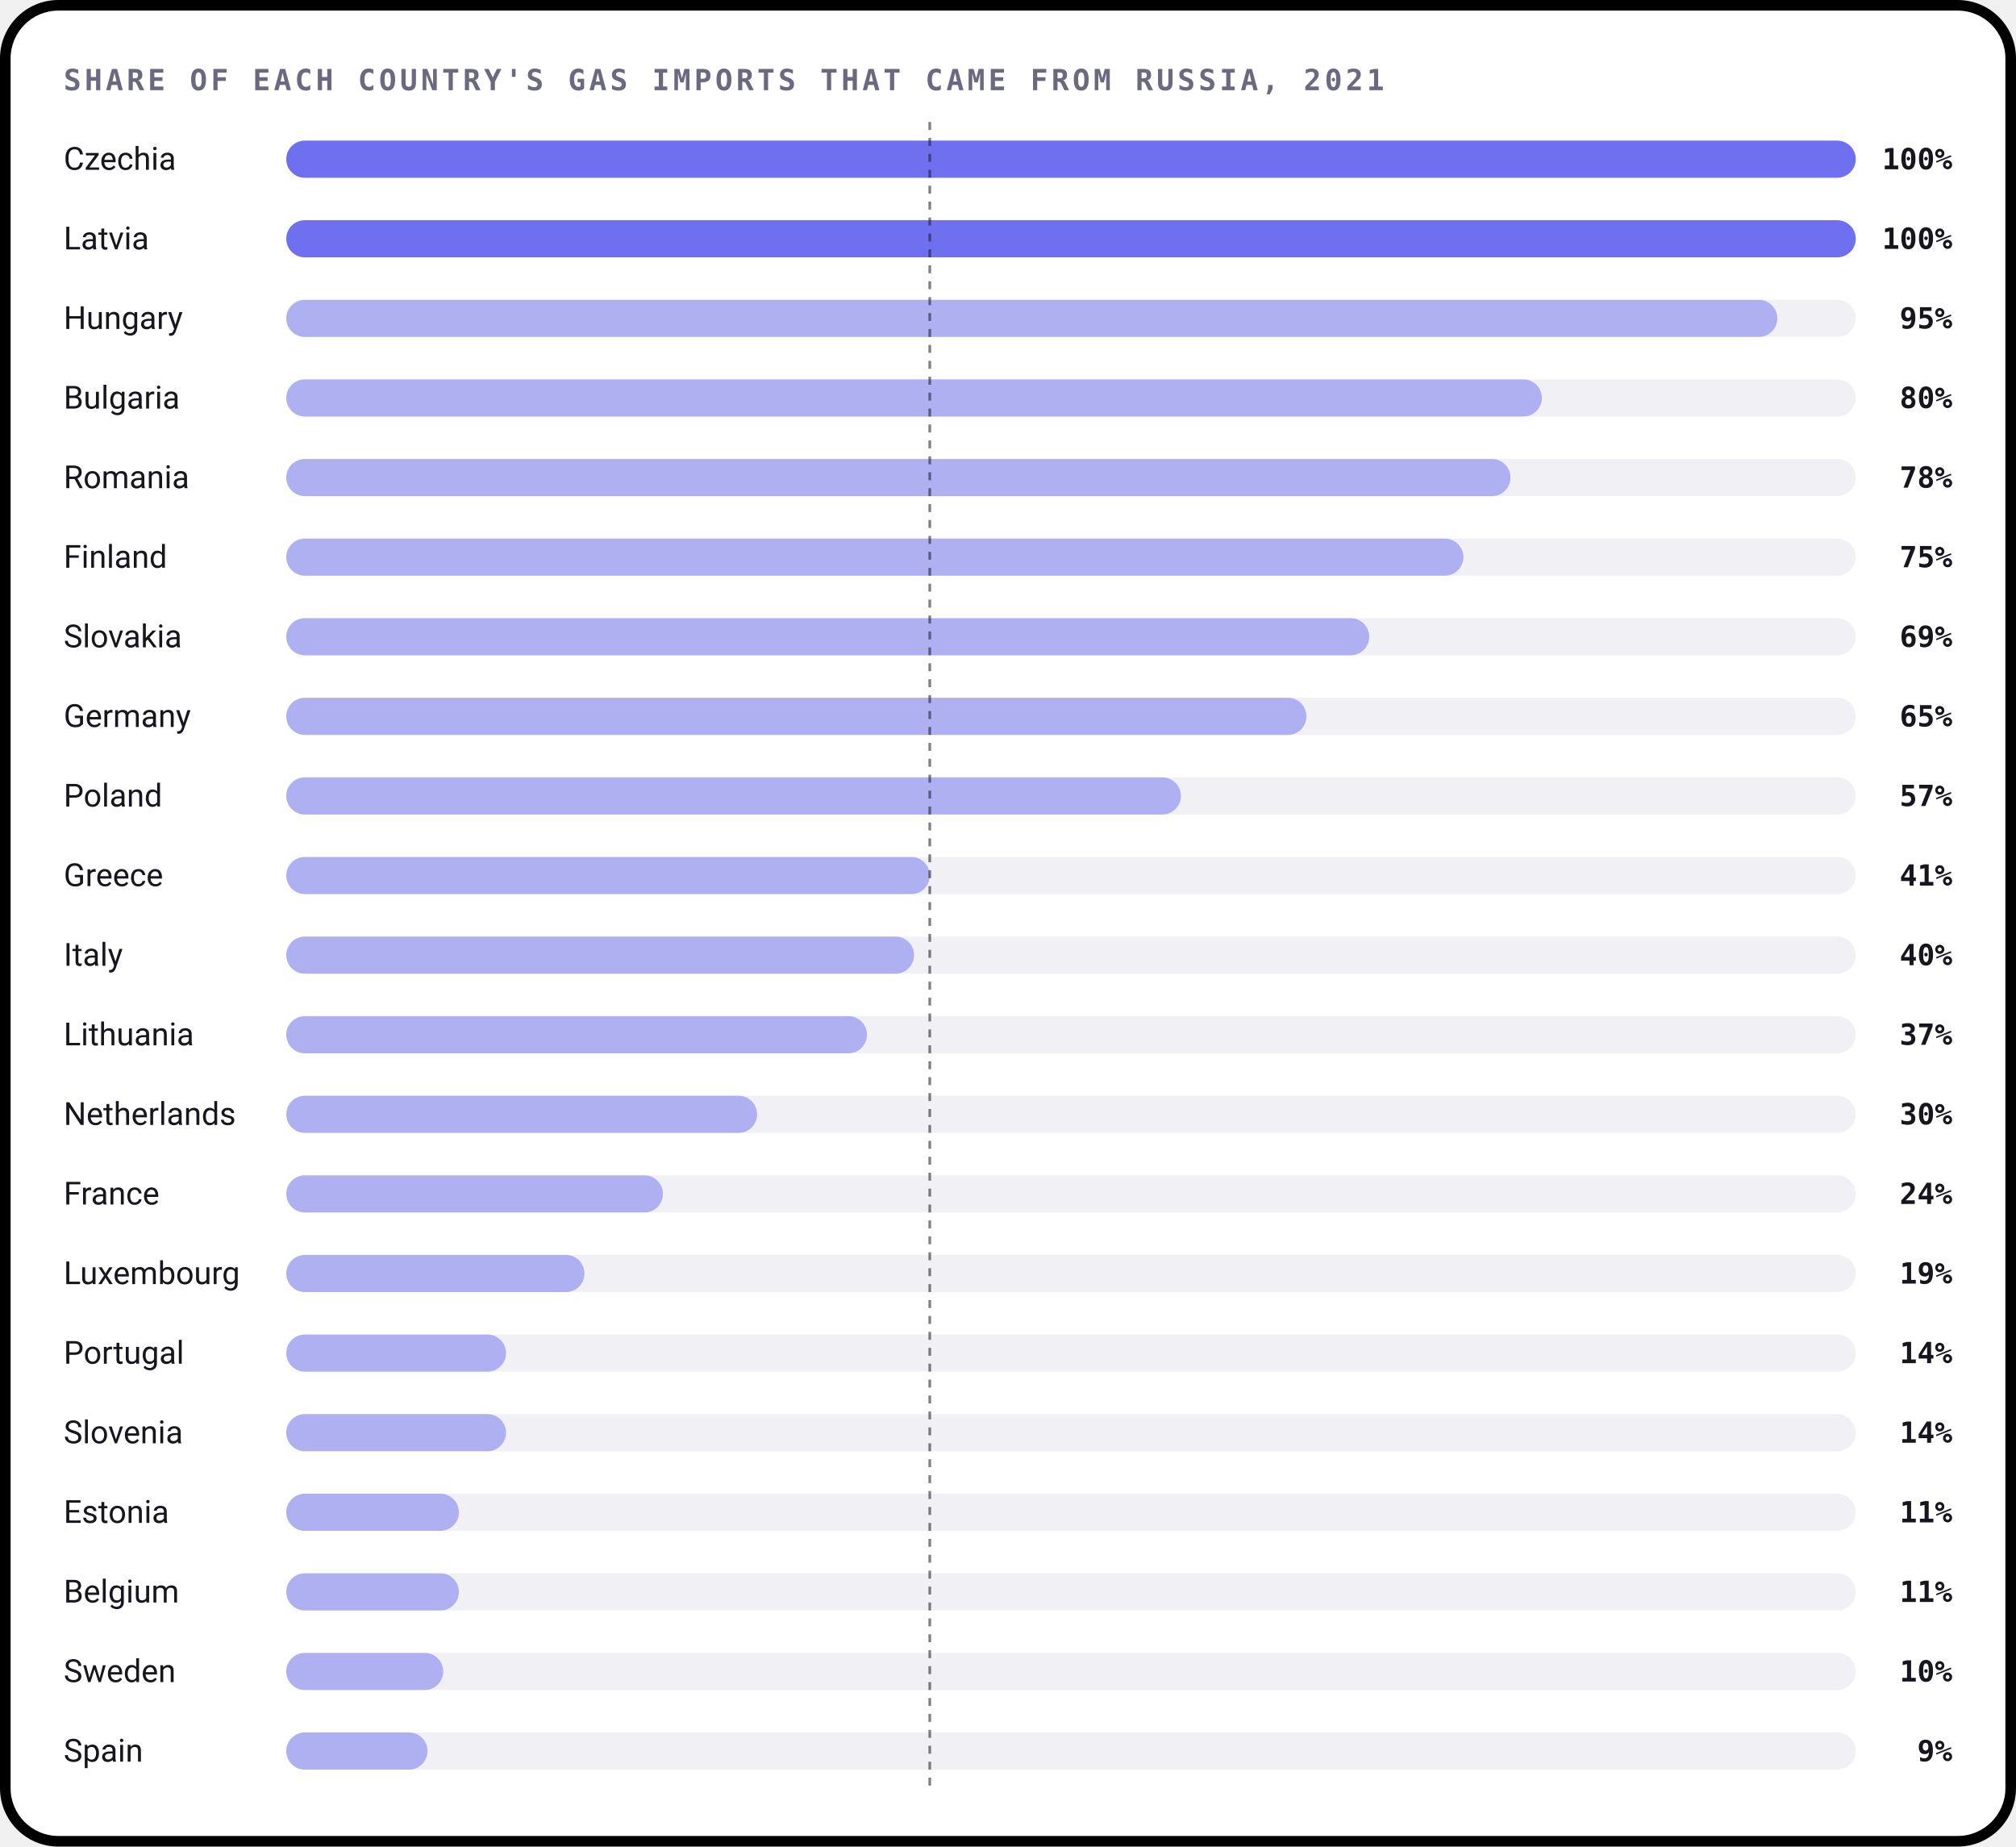
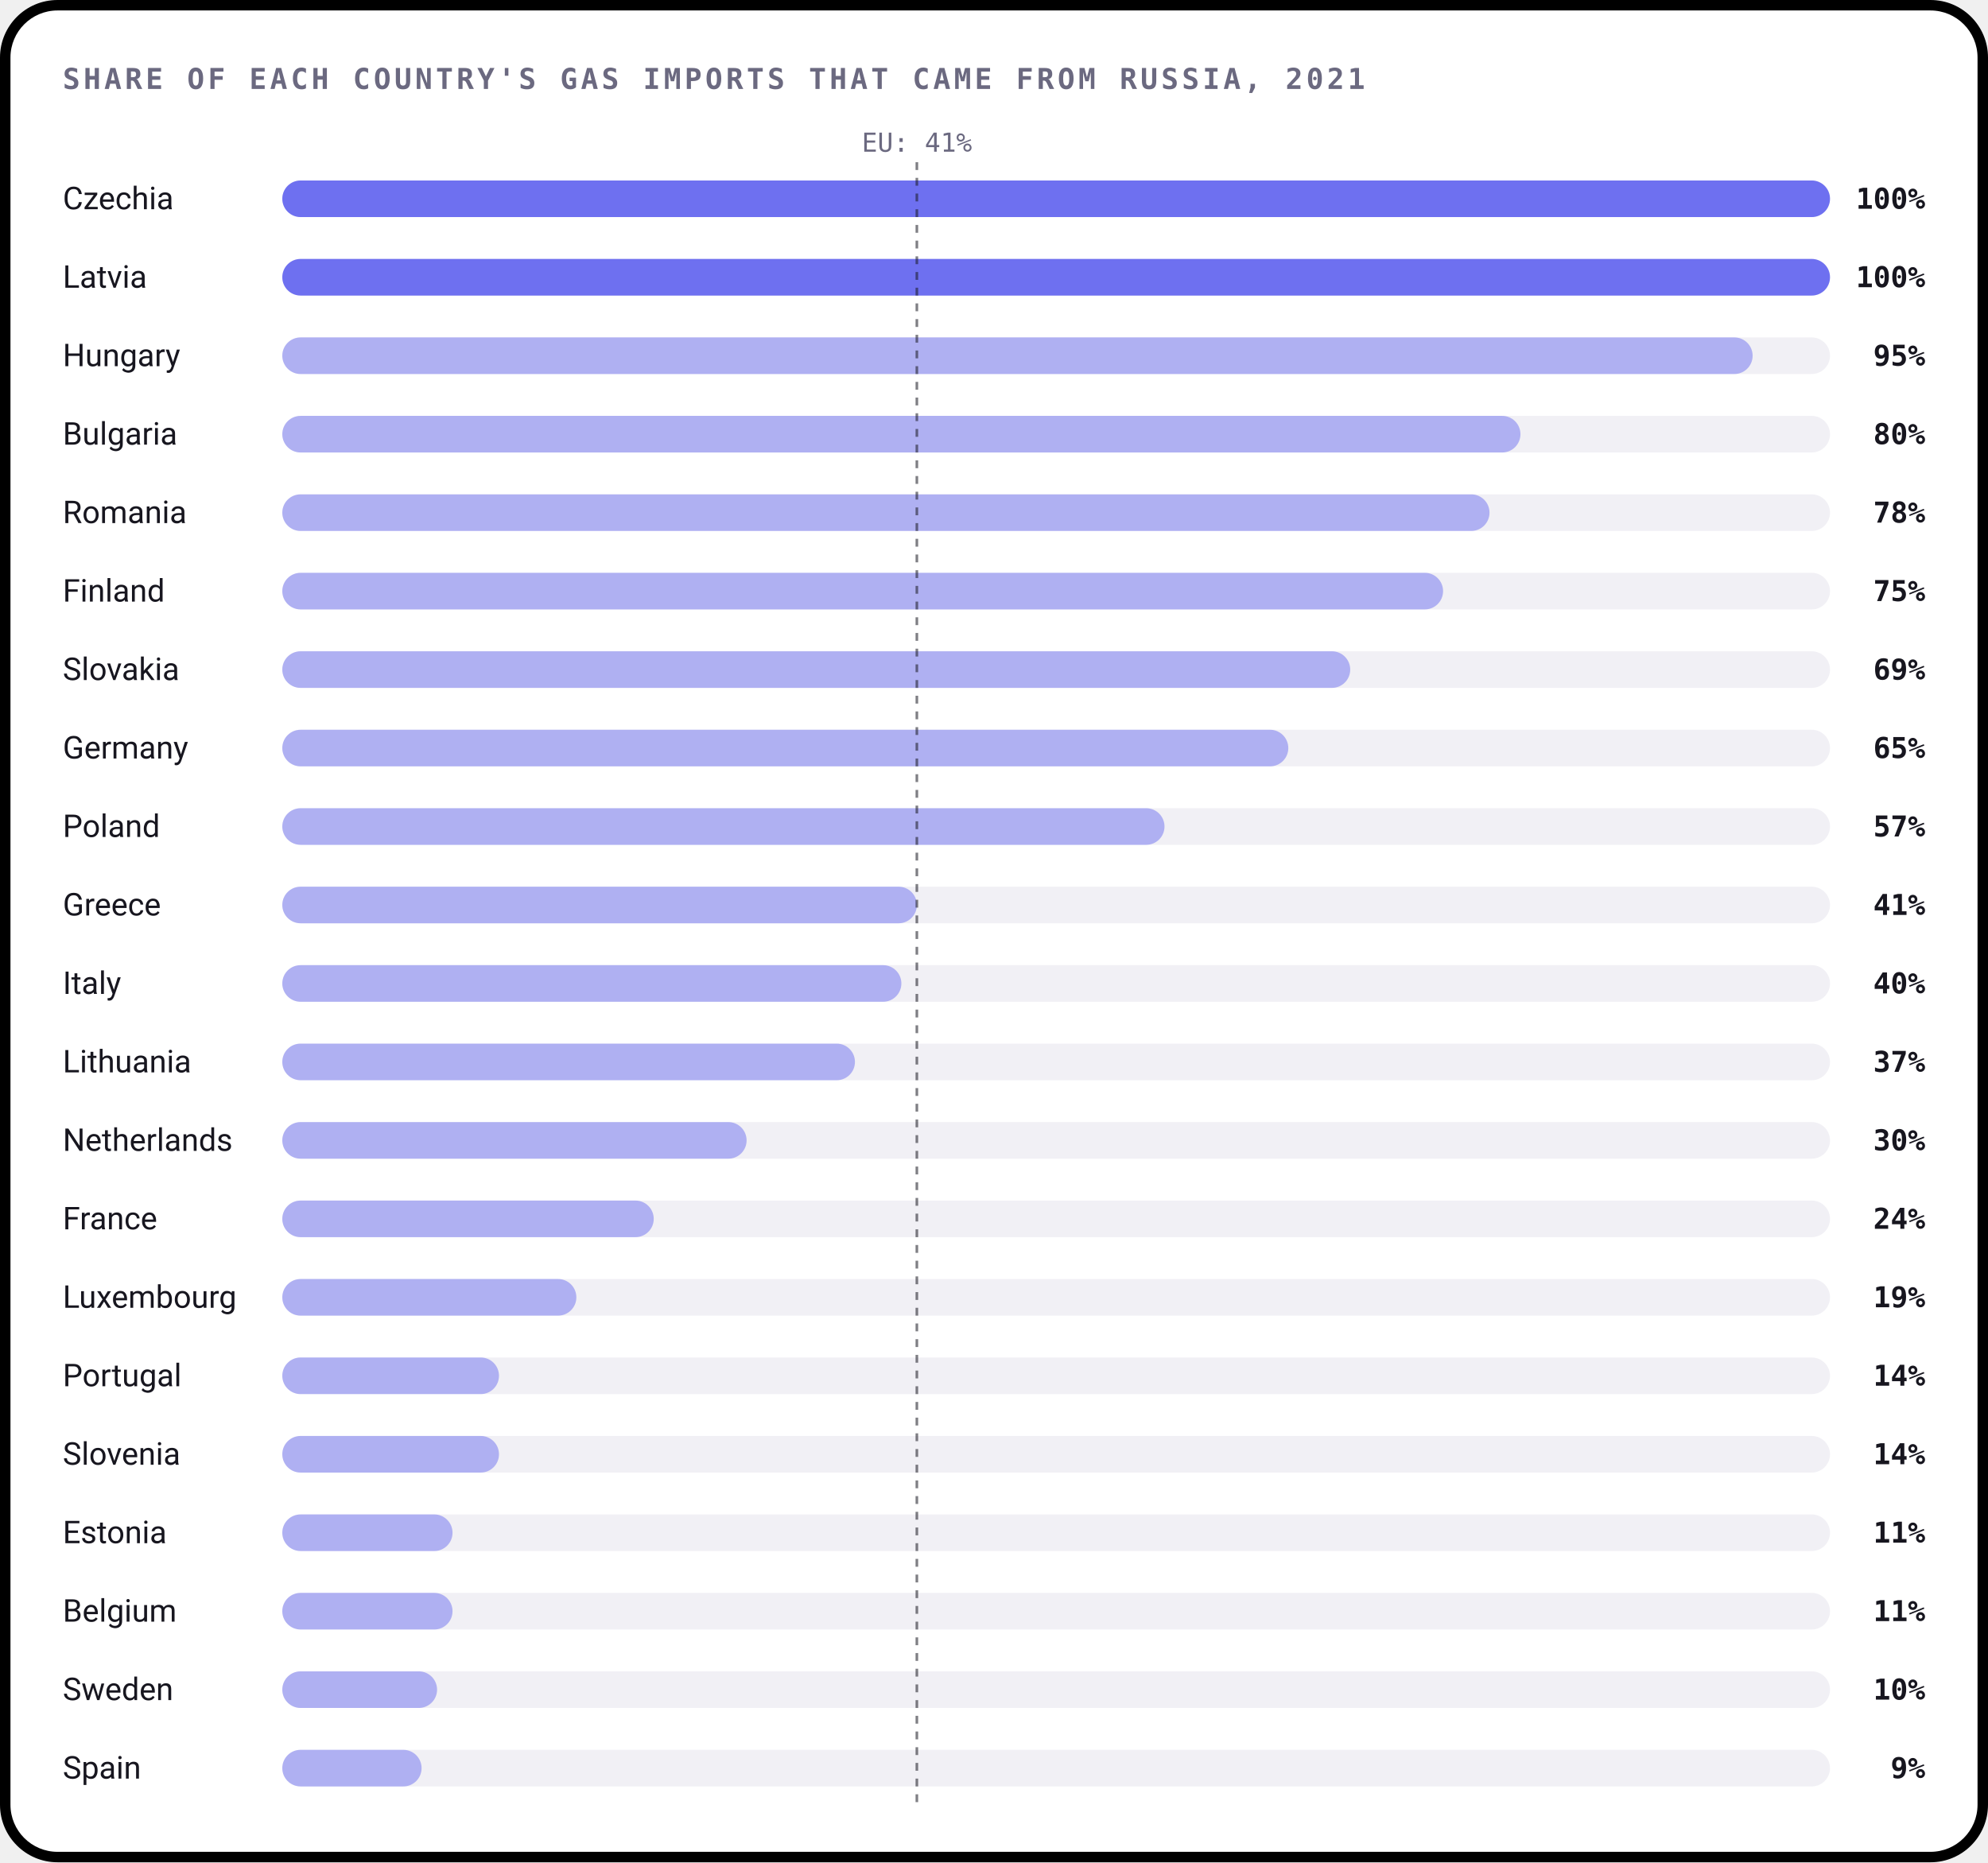
- <svg xmlns="http://www.w3.org/2000/svg" viewBox="0 0 760 696" width="760" height="696" role="img" aria-label="Share of each country's gas imports that came from Russia, 2021: highest Czechia 100%">
-   <rect width="760" height="696" rx="22" fill="#000000" />
-   <rect x="4" y="4" width="752" height="688" rx="18" fill="#ffffff" />
+ <svg xmlns="http://www.w3.org/2000/svg" viewBox="0 0 760 712" width="760" height="712" role="img" aria-label="Share of each country's gas imports that came from Russia, 2021: highest Czechia 100%">
+   <rect width="760" height="712" rx="22" fill="#000000" />
+   <rect x="4" y="4" width="752" height="704" rx="18" fill="#ffffff" />
  <text x="24" y="34" fill="#6b6980" font-family="ui-monospace,SFMono-Regular,Menlo,Consolas,monospace" font-size="11" font-weight="600" letter-spacing="1.3">SHARE OF EACH COUNTRY'S GAS IMPORTS THAT CAME FROM RUSSIA, 2021</text>
-   <text x="24" y="64" fill="#17161f" font-family="ui-sans-serif,system-ui,-apple-system,'Segoe UI',Roboto,Helvetica,Arial,sans-serif" font-size="12">Czechia</text>
-   <rect x="107.92" y="53" width="591.68" height="14" rx="7" fill="#e8e6ef" fill-opacity=".6" />
-   <rect x="107.92" y="53" width="591.68" height="14" rx="7" fill="#6E70F0" fill-opacity="1" />
-   <text x="736" y="63.8" text-anchor="end" fill="#17161f" font-family="ui-monospace,SFMono-Regular,Menlo,Consolas,monospace" font-size="11" font-weight="600">100%</text>
-   <text x="24" y="94" fill="#17161f" font-family="ui-sans-serif,system-ui,-apple-system,'Segoe UI',Roboto,Helvetica,Arial,sans-serif" font-size="12">Latvia</text>
-   <rect x="107.92" y="83" width="591.68" height="14" rx="7" fill="#e8e6ef" fill-opacity=".6" />
-   <rect x="107.92" y="83" width="591.68" height="14" rx="7" fill="#6E70F0" fill-opacity="1" />
-   <text x="736" y="93.8" text-anchor="end" fill="#17161f" font-family="ui-monospace,SFMono-Regular,Menlo,Consolas,monospace" font-size="11" font-weight="600">100%</text>
-   <text x="24" y="124" fill="#17161f" font-family="ui-sans-serif,system-ui,-apple-system,'Segoe UI',Roboto,Helvetica,Arial,sans-serif" font-size="12">Hungary</text>
-   <rect x="107.92" y="113" width="591.68" height="14" rx="7" fill="#e8e6ef" fill-opacity=".6" />
-   <rect x="107.92" y="113" width="562.1" height="14" rx="7" fill="#6E70F0" fill-opacity="0.5" />
-   <text x="736" y="123.8" text-anchor="end" fill="#17161f" font-family="ui-monospace,SFMono-Regular,Menlo,Consolas,monospace" font-size="11" font-weight="600">95%</text>
-   <text x="24" y="154" fill="#17161f" font-family="ui-sans-serif,system-ui,-apple-system,'Segoe UI',Roboto,Helvetica,Arial,sans-serif" font-size="12">Bulgaria</text>
-   <rect x="107.92" y="143" width="591.68" height="14" rx="7" fill="#e8e6ef" fill-opacity=".6" />
-   <rect x="107.92" y="143" width="473.34" height="14" rx="7" fill="#6E70F0" fill-opacity="0.5" />
-   <text x="736" y="153.8" text-anchor="end" fill="#17161f" font-family="ui-monospace,SFMono-Regular,Menlo,Consolas,monospace" font-size="11" font-weight="600">80%</text>
-   <text x="24" y="184" fill="#17161f" font-family="ui-sans-serif,system-ui,-apple-system,'Segoe UI',Roboto,Helvetica,Arial,sans-serif" font-size="12">Romania</text>
-   <rect x="107.92" y="173" width="591.68" height="14" rx="7" fill="#e8e6ef" fill-opacity=".6" />
-   <rect x="107.92" y="173" width="461.51" height="14" rx="7" fill="#6E70F0" fill-opacity="0.5" />
-   <text x="736" y="183.8" text-anchor="end" fill="#17161f" font-family="ui-monospace,SFMono-Regular,Menlo,Consolas,monospace" font-size="11" font-weight="600">78%</text>
-   <text x="24" y="214" fill="#17161f" font-family="ui-sans-serif,system-ui,-apple-system,'Segoe UI',Roboto,Helvetica,Arial,sans-serif" font-size="12">Finland</text>
-   <rect x="107.92" y="203" width="591.68" height="14" rx="7" fill="#e8e6ef" fill-opacity=".6" />
-   <rect x="107.92" y="203" width="443.76" height="14" rx="7" fill="#6E70F0" fill-opacity="0.5" />
-   <text x="736" y="213.8" text-anchor="end" fill="#17161f" font-family="ui-monospace,SFMono-Regular,Menlo,Consolas,monospace" font-size="11" font-weight="600">75%</text>
-   <text x="24" y="244" fill="#17161f" font-family="ui-sans-serif,system-ui,-apple-system,'Segoe UI',Roboto,Helvetica,Arial,sans-serif" font-size="12">Slovakia</text>
-   <rect x="107.92" y="233" width="591.68" height="14" rx="7" fill="#e8e6ef" fill-opacity=".6" />
-   <rect x="107.92" y="233" width="408.26" height="14" rx="7" fill="#6E70F0" fill-opacity="0.5" />
-   <text x="736" y="243.8" text-anchor="end" fill="#17161f" font-family="ui-monospace,SFMono-Regular,Menlo,Consolas,monospace" font-size="11" font-weight="600">69%</text>
-   <text x="24" y="274" fill="#17161f" font-family="ui-sans-serif,system-ui,-apple-system,'Segoe UI',Roboto,Helvetica,Arial,sans-serif" font-size="12">Germany</text>
-   <rect x="107.92" y="263" width="591.68" height="14" rx="7" fill="#e8e6ef" fill-opacity=".6" />
-   <rect x="107.92" y="263" width="384.59" height="14" rx="7" fill="#6E70F0" fill-opacity="0.5" />
-   <text x="736" y="273.8" text-anchor="end" fill="#17161f" font-family="ui-monospace,SFMono-Regular,Menlo,Consolas,monospace" font-size="11" font-weight="600">65%</text>
-   <text x="24" y="304" fill="#17161f" font-family="ui-sans-serif,system-ui,-apple-system,'Segoe UI',Roboto,Helvetica,Arial,sans-serif" font-size="12">Poland</text>
-   <rect x="107.92" y="293" width="591.68" height="14" rx="7" fill="#e8e6ef" fill-opacity=".6" />
-   <rect x="107.92" y="293" width="337.26" height="14" rx="7" fill="#6E70F0" fill-opacity="0.5" />
-   <text x="736" y="303.8" text-anchor="end" fill="#17161f" font-family="ui-monospace,SFMono-Regular,Menlo,Consolas,monospace" font-size="11" font-weight="600">57%</text>
-   <text x="24" y="334" fill="#17161f" font-family="ui-sans-serif,system-ui,-apple-system,'Segoe UI',Roboto,Helvetica,Arial,sans-serif" font-size="12">Greece</text>
-   <rect x="107.92" y="323" width="591.68" height="14" rx="7" fill="#e8e6ef" fill-opacity=".6" />
-   <rect x="107.92" y="323" width="242.59" height="14" rx="7" fill="#6E70F0" fill-opacity="0.5" />
-   <text x="736" y="333.8" text-anchor="end" fill="#17161f" font-family="ui-monospace,SFMono-Regular,Menlo,Consolas,monospace" font-size="11" font-weight="600">41%</text>
-   <text x="24" y="364" fill="#17161f" font-family="ui-sans-serif,system-ui,-apple-system,'Segoe UI',Roboto,Helvetica,Arial,sans-serif" font-size="12">Italy</text>
-   <rect x="107.92" y="353" width="591.68" height="14" rx="7" fill="#e8e6ef" fill-opacity=".6" />
-   <rect x="107.92" y="353" width="236.67" height="14" rx="7" fill="#6E70F0" fill-opacity="0.5" />
-   <text x="736" y="363.8" text-anchor="end" fill="#17161f" font-family="ui-monospace,SFMono-Regular,Menlo,Consolas,monospace" font-size="11" font-weight="600">40%</text>
-   <text x="24" y="394" fill="#17161f" font-family="ui-sans-serif,system-ui,-apple-system,'Segoe UI',Roboto,Helvetica,Arial,sans-serif" font-size="12">Lithuania</text>
-   <rect x="107.92" y="383" width="591.68" height="14" rx="7" fill="#e8e6ef" fill-opacity=".6" />
-   <rect x="107.92" y="383" width="218.92" height="14" rx="7" fill="#6E70F0" fill-opacity="0.5" />
-   <text x="736" y="393.8" text-anchor="end" fill="#17161f" font-family="ui-monospace,SFMono-Regular,Menlo,Consolas,monospace" font-size="11" font-weight="600">37%</text>
-   <text x="24" y="424" fill="#17161f" font-family="ui-sans-serif,system-ui,-apple-system,'Segoe UI',Roboto,Helvetica,Arial,sans-serif" font-size="12">Netherlands</text>
-   <rect x="107.92" y="413" width="591.68" height="14" rx="7" fill="#e8e6ef" fill-opacity=".6" />
-   <rect x="107.92" y="413" width="177.5" height="14" rx="7" fill="#6E70F0" fill-opacity="0.5" />
-   <text x="736" y="423.8" text-anchor="end" fill="#17161f" font-family="ui-monospace,SFMono-Regular,Menlo,Consolas,monospace" font-size="11" font-weight="600">30%</text>
-   <text x="24" y="454" fill="#17161f" font-family="ui-sans-serif,system-ui,-apple-system,'Segoe UI',Roboto,Helvetica,Arial,sans-serif" font-size="12">France</text>
-   <rect x="107.92" y="443" width="591.68" height="14" rx="7" fill="#e8e6ef" fill-opacity=".6" />
-   <rect x="107.92" y="443" width="142" height="14" rx="7" fill="#6E70F0" fill-opacity="0.5" />
-   <text x="736" y="453.8" text-anchor="end" fill="#17161f" font-family="ui-monospace,SFMono-Regular,Menlo,Consolas,monospace" font-size="11" font-weight="600">24%</text>
-   <text x="24" y="484" fill="#17161f" font-family="ui-sans-serif,system-ui,-apple-system,'Segoe UI',Roboto,Helvetica,Arial,sans-serif" font-size="12">Luxembourg</text>
-   <rect x="107.92" y="473" width="591.68" height="14" rx="7" fill="#e8e6ef" fill-opacity=".6" />
-   <rect x="107.92" y="473" width="112.42" height="14" rx="7" fill="#6E70F0" fill-opacity="0.5" />
-   <text x="736" y="483.8" text-anchor="end" fill="#17161f" font-family="ui-monospace,SFMono-Regular,Menlo,Consolas,monospace" font-size="11" font-weight="600">19%</text>
-   <text x="24" y="514" fill="#17161f" font-family="ui-sans-serif,system-ui,-apple-system,'Segoe UI',Roboto,Helvetica,Arial,sans-serif" font-size="12">Portugal</text>
-   <rect x="107.92" y="503" width="591.68" height="14" rx="7" fill="#e8e6ef" fill-opacity=".6" />
-   <rect x="107.92" y="503" width="82.84" height="14" rx="7" fill="#6E70F0" fill-opacity="0.5" />
-   <text x="736" y="513.8" text-anchor="end" fill="#17161f" font-family="ui-monospace,SFMono-Regular,Menlo,Consolas,monospace" font-size="11" font-weight="600">14%</text>
-   <text x="24" y="544" fill="#17161f" font-family="ui-sans-serif,system-ui,-apple-system,'Segoe UI',Roboto,Helvetica,Arial,sans-serif" font-size="12">Slovenia</text>
-   <rect x="107.92" y="533" width="591.68" height="14" rx="7" fill="#e8e6ef" fill-opacity=".6" />
-   <rect x="107.92" y="533" width="82.84" height="14" rx="7" fill="#6E70F0" fill-opacity="0.5" />
-   <text x="736" y="543.8" text-anchor="end" fill="#17161f" font-family="ui-monospace,SFMono-Regular,Menlo,Consolas,monospace" font-size="11" font-weight="600">14%</text>
-   <text x="24" y="574" fill="#17161f" font-family="ui-sans-serif,system-ui,-apple-system,'Segoe UI',Roboto,Helvetica,Arial,sans-serif" font-size="12">Estonia</text>
-   <rect x="107.92" y="563" width="591.68" height="14" rx="7" fill="#e8e6ef" fill-opacity=".6" />
-   <rect x="107.92" y="563" width="65.08" height="14" rx="7" fill="#6E70F0" fill-opacity="0.5" />
-   <text x="736" y="573.8" text-anchor="end" fill="#17161f" font-family="ui-monospace,SFMono-Regular,Menlo,Consolas,monospace" font-size="11" font-weight="600">11%</text>
-   <text x="24" y="604" fill="#17161f" font-family="ui-sans-serif,system-ui,-apple-system,'Segoe UI',Roboto,Helvetica,Arial,sans-serif" font-size="12">Belgium</text>
-   <rect x="107.92" y="593" width="591.68" height="14" rx="7" fill="#e8e6ef" fill-opacity=".6" />
-   <rect x="107.92" y="593" width="65.08" height="14" rx="7" fill="#6E70F0" fill-opacity="0.5" />
-   <text x="736" y="603.8" text-anchor="end" fill="#17161f" font-family="ui-monospace,SFMono-Regular,Menlo,Consolas,monospace" font-size="11" font-weight="600">11%</text>
-   <text x="24" y="634" fill="#17161f" font-family="ui-sans-serif,system-ui,-apple-system,'Segoe UI',Roboto,Helvetica,Arial,sans-serif" font-size="12">Sweden</text>
-   <rect x="107.92" y="623" width="591.68" height="14" rx="7" fill="#e8e6ef" fill-opacity=".6" />
-   <rect x="107.92" y="623" width="59.17" height="14" rx="7" fill="#6E70F0" fill-opacity="0.5" />
-   <text x="736" y="633.8" text-anchor="end" fill="#17161f" font-family="ui-monospace,SFMono-Regular,Menlo,Consolas,monospace" font-size="11" font-weight="600">10%</text>
-   <text x="24" y="664" fill="#17161f" font-family="ui-sans-serif,system-ui,-apple-system,'Segoe UI',Roboto,Helvetica,Arial,sans-serif" font-size="12">Spain</text>
-   <rect x="107.92" y="653" width="591.68" height="14" rx="7" fill="#e8e6ef" fill-opacity=".6" />
-   <rect x="107.92" y="653" width="53.25" height="14" rx="7" fill="#6E70F0" fill-opacity="0.5" />
-   <text x="736" y="663.8" text-anchor="end" fill="#17161f" font-family="ui-monospace,SFMono-Regular,Menlo,Consolas,monospace" font-size="11" font-weight="600">9%</text>
-   <line x1="350.51" x2="350.51" y1="46" y2="674" stroke="#17161f" stroke-opacity=".55" stroke-dasharray="3 3" />
+   <text x="24" y="80" fill="#17161f" font-family="ui-sans-serif,system-ui,-apple-system,'Segoe UI',Roboto,Helvetica,Arial,sans-serif" font-size="12">Czechia</text>
+   <rect x="107.92" y="69" width="591.68" height="14" rx="7" fill="#e8e6ef" fill-opacity=".6" />
+   <rect x="107.92" y="69" width="591.68" height="14" rx="7" fill="#6E70F0" fill-opacity="1" />
+   <text x="736" y="79.8" text-anchor="end" fill="#17161f" font-family="ui-monospace,SFMono-Regular,Menlo,Consolas,monospace" font-size="11" font-weight="600">100%</text>
+   <text x="24" y="110" fill="#17161f" font-family="ui-sans-serif,system-ui,-apple-system,'Segoe UI',Roboto,Helvetica,Arial,sans-serif" font-size="12">Latvia</text>
+   <rect x="107.92" y="99" width="591.68" height="14" rx="7" fill="#e8e6ef" fill-opacity=".6" />
+   <rect x="107.92" y="99" width="591.68" height="14" rx="7" fill="#6E70F0" fill-opacity="1" />
+   <text x="736" y="109.8" text-anchor="end" fill="#17161f" font-family="ui-monospace,SFMono-Regular,Menlo,Consolas,monospace" font-size="11" font-weight="600">100%</text>
+   <text x="24" y="140" fill="#17161f" font-family="ui-sans-serif,system-ui,-apple-system,'Segoe UI',Roboto,Helvetica,Arial,sans-serif" font-size="12">Hungary</text>
+   <rect x="107.92" y="129" width="591.68" height="14" rx="7" fill="#e8e6ef" fill-opacity=".6" />
+   <rect x="107.92" y="129" width="562.1" height="14" rx="7" fill="#6E70F0" fill-opacity="0.5" />
+   <text x="736" y="139.8" text-anchor="end" fill="#17161f" font-family="ui-monospace,SFMono-Regular,Menlo,Consolas,monospace" font-size="11" font-weight="600">95%</text>
+   <text x="24" y="170" fill="#17161f" font-family="ui-sans-serif,system-ui,-apple-system,'Segoe UI',Roboto,Helvetica,Arial,sans-serif" font-size="12">Bulgaria</text>
+   <rect x="107.92" y="159" width="591.68" height="14" rx="7" fill="#e8e6ef" fill-opacity=".6" />
+   <rect x="107.92" y="159" width="473.34" height="14" rx="7" fill="#6E70F0" fill-opacity="0.5" />
+   <text x="736" y="169.8" text-anchor="end" fill="#17161f" font-family="ui-monospace,SFMono-Regular,Menlo,Consolas,monospace" font-size="11" font-weight="600">80%</text>
+   <text x="24" y="200" fill="#17161f" font-family="ui-sans-serif,system-ui,-apple-system,'Segoe UI',Roboto,Helvetica,Arial,sans-serif" font-size="12">Romania</text>
+   <rect x="107.92" y="189" width="591.68" height="14" rx="7" fill="#e8e6ef" fill-opacity=".6" />
+   <rect x="107.92" y="189" width="461.51" height="14" rx="7" fill="#6E70F0" fill-opacity="0.5" />
+   <text x="736" y="199.8" text-anchor="end" fill="#17161f" font-family="ui-monospace,SFMono-Regular,Menlo,Consolas,monospace" font-size="11" font-weight="600">78%</text>
+   <text x="24" y="230" fill="#17161f" font-family="ui-sans-serif,system-ui,-apple-system,'Segoe UI',Roboto,Helvetica,Arial,sans-serif" font-size="12">Finland</text>
+   <rect x="107.92" y="219" width="591.68" height="14" rx="7" fill="#e8e6ef" fill-opacity=".6" />
+   <rect x="107.92" y="219" width="443.76" height="14" rx="7" fill="#6E70F0" fill-opacity="0.5" />
+   <text x="736" y="229.8" text-anchor="end" fill="#17161f" font-family="ui-monospace,SFMono-Regular,Menlo,Consolas,monospace" font-size="11" font-weight="600">75%</text>
+   <text x="24" y="260" fill="#17161f" font-family="ui-sans-serif,system-ui,-apple-system,'Segoe UI',Roboto,Helvetica,Arial,sans-serif" font-size="12">Slovakia</text>
+   <rect x="107.92" y="249" width="591.68" height="14" rx="7" fill="#e8e6ef" fill-opacity=".6" />
+   <rect x="107.92" y="249" width="408.26" height="14" rx="7" fill="#6E70F0" fill-opacity="0.5" />
+   <text x="736" y="259.8" text-anchor="end" fill="#17161f" font-family="ui-monospace,SFMono-Regular,Menlo,Consolas,monospace" font-size="11" font-weight="600">69%</text>
+   <text x="24" y="290" fill="#17161f" font-family="ui-sans-serif,system-ui,-apple-system,'Segoe UI',Roboto,Helvetica,Arial,sans-serif" font-size="12">Germany</text>
+   <rect x="107.92" y="279" width="591.68" height="14" rx="7" fill="#e8e6ef" fill-opacity=".6" />
+   <rect x="107.92" y="279" width="384.59" height="14" rx="7" fill="#6E70F0" fill-opacity="0.5" />
+   <text x="736" y="289.8" text-anchor="end" fill="#17161f" font-family="ui-monospace,SFMono-Regular,Menlo,Consolas,monospace" font-size="11" font-weight="600">65%</text>
+   <text x="24" y="320" fill="#17161f" font-family="ui-sans-serif,system-ui,-apple-system,'Segoe UI',Roboto,Helvetica,Arial,sans-serif" font-size="12">Poland</text>
+   <rect x="107.92" y="309" width="591.68" height="14" rx="7" fill="#e8e6ef" fill-opacity=".6" />
+   <rect x="107.92" y="309" width="337.26" height="14" rx="7" fill="#6E70F0" fill-opacity="0.5" />
+   <text x="736" y="319.8" text-anchor="end" fill="#17161f" font-family="ui-monospace,SFMono-Regular,Menlo,Consolas,monospace" font-size="11" font-weight="600">57%</text>
+   <text x="24" y="350" fill="#17161f" font-family="ui-sans-serif,system-ui,-apple-system,'Segoe UI',Roboto,Helvetica,Arial,sans-serif" font-size="12">Greece</text>
+   <rect x="107.92" y="339" width="591.68" height="14" rx="7" fill="#e8e6ef" fill-opacity=".6" />
+   <rect x="107.92" y="339" width="242.59" height="14" rx="7" fill="#6E70F0" fill-opacity="0.5" />
+   <text x="736" y="349.8" text-anchor="end" fill="#17161f" font-family="ui-monospace,SFMono-Regular,Menlo,Consolas,monospace" font-size="11" font-weight="600">41%</text>
+   <text x="24" y="380" fill="#17161f" font-family="ui-sans-serif,system-ui,-apple-system,'Segoe UI',Roboto,Helvetica,Arial,sans-serif" font-size="12">Italy</text>
+   <rect x="107.92" y="369" width="591.68" height="14" rx="7" fill="#e8e6ef" fill-opacity=".6" />
+   <rect x="107.92" y="369" width="236.67" height="14" rx="7" fill="#6E70F0" fill-opacity="0.5" />
+   <text x="736" y="379.8" text-anchor="end" fill="#17161f" font-family="ui-monospace,SFMono-Regular,Menlo,Consolas,monospace" font-size="11" font-weight="600">40%</text>
+   <text x="24" y="410" fill="#17161f" font-family="ui-sans-serif,system-ui,-apple-system,'Segoe UI',Roboto,Helvetica,Arial,sans-serif" font-size="12">Lithuania</text>
+   <rect x="107.92" y="399" width="591.68" height="14" rx="7" fill="#e8e6ef" fill-opacity=".6" />
+   <rect x="107.92" y="399" width="218.92" height="14" rx="7" fill="#6E70F0" fill-opacity="0.5" />
+   <text x="736" y="409.8" text-anchor="end" fill="#17161f" font-family="ui-monospace,SFMono-Regular,Menlo,Consolas,monospace" font-size="11" font-weight="600">37%</text>
+   <text x="24" y="440" fill="#17161f" font-family="ui-sans-serif,system-ui,-apple-system,'Segoe UI',Roboto,Helvetica,Arial,sans-serif" font-size="12">Netherlands</text>
+   <rect x="107.92" y="429" width="591.68" height="14" rx="7" fill="#e8e6ef" fill-opacity=".6" />
+   <rect x="107.92" y="429" width="177.5" height="14" rx="7" fill="#6E70F0" fill-opacity="0.5" />
+   <text x="736" y="439.8" text-anchor="end" fill="#17161f" font-family="ui-monospace,SFMono-Regular,Menlo,Consolas,monospace" font-size="11" font-weight="600">30%</text>
+   <text x="24" y="470" fill="#17161f" font-family="ui-sans-serif,system-ui,-apple-system,'Segoe UI',Roboto,Helvetica,Arial,sans-serif" font-size="12">France</text>
+   <rect x="107.92" y="459" width="591.68" height="14" rx="7" fill="#e8e6ef" fill-opacity=".6" />
+   <rect x="107.92" y="459" width="142" height="14" rx="7" fill="#6E70F0" fill-opacity="0.5" />
+   <text x="736" y="469.8" text-anchor="end" fill="#17161f" font-family="ui-monospace,SFMono-Regular,Menlo,Consolas,monospace" font-size="11" font-weight="600">24%</text>
+   <text x="24" y="500" fill="#17161f" font-family="ui-sans-serif,system-ui,-apple-system,'Segoe UI',Roboto,Helvetica,Arial,sans-serif" font-size="12">Luxembourg</text>
+   <rect x="107.92" y="489" width="591.68" height="14" rx="7" fill="#e8e6ef" fill-opacity=".6" />
+   <rect x="107.92" y="489" width="112.42" height="14" rx="7" fill="#6E70F0" fill-opacity="0.5" />
+   <text x="736" y="499.8" text-anchor="end" fill="#17161f" font-family="ui-monospace,SFMono-Regular,Menlo,Consolas,monospace" font-size="11" font-weight="600">19%</text>
+   <text x="24" y="530" fill="#17161f" font-family="ui-sans-serif,system-ui,-apple-system,'Segoe UI',Roboto,Helvetica,Arial,sans-serif" font-size="12">Portugal</text>
+   <rect x="107.92" y="519" width="591.68" height="14" rx="7" fill="#e8e6ef" fill-opacity=".6" />
+   <rect x="107.92" y="519" width="82.84" height="14" rx="7" fill="#6E70F0" fill-opacity="0.5" />
+   <text x="736" y="529.8" text-anchor="end" fill="#17161f" font-family="ui-monospace,SFMono-Regular,Menlo,Consolas,monospace" font-size="11" font-weight="600">14%</text>
+   <text x="24" y="560" fill="#17161f" font-family="ui-sans-serif,system-ui,-apple-system,'Segoe UI',Roboto,Helvetica,Arial,sans-serif" font-size="12">Slovenia</text>
+   <rect x="107.92" y="549" width="591.68" height="14" rx="7" fill="#e8e6ef" fill-opacity=".6" />
+   <rect x="107.92" y="549" width="82.84" height="14" rx="7" fill="#6E70F0" fill-opacity="0.5" />
+   <text x="736" y="559.8" text-anchor="end" fill="#17161f" font-family="ui-monospace,SFMono-Regular,Menlo,Consolas,monospace" font-size="11" font-weight="600">14%</text>
+   <text x="24" y="590" fill="#17161f" font-family="ui-sans-serif,system-ui,-apple-system,'Segoe UI',Roboto,Helvetica,Arial,sans-serif" font-size="12">Estonia</text>
+   <rect x="107.92" y="579" width="591.68" height="14" rx="7" fill="#e8e6ef" fill-opacity=".6" />
+   <rect x="107.92" y="579" width="65.08" height="14" rx="7" fill="#6E70F0" fill-opacity="0.5" />
+   <text x="736" y="589.8" text-anchor="end" fill="#17161f" font-family="ui-monospace,SFMono-Regular,Menlo,Consolas,monospace" font-size="11" font-weight="600">11%</text>
+   <text x="24" y="620" fill="#17161f" font-family="ui-sans-serif,system-ui,-apple-system,'Segoe UI',Roboto,Helvetica,Arial,sans-serif" font-size="12">Belgium</text>
+   <rect x="107.92" y="609" width="591.68" height="14" rx="7" fill="#e8e6ef" fill-opacity=".6" />
+   <rect x="107.92" y="609" width="65.08" height="14" rx="7" fill="#6E70F0" fill-opacity="0.5" />
+   <text x="736" y="619.8" text-anchor="end" fill="#17161f" font-family="ui-monospace,SFMono-Regular,Menlo,Consolas,monospace" font-size="11" font-weight="600">11%</text>
+   <text x="24" y="650" fill="#17161f" font-family="ui-sans-serif,system-ui,-apple-system,'Segoe UI',Roboto,Helvetica,Arial,sans-serif" font-size="12">Sweden</text>
+   <rect x="107.92" y="639" width="591.68" height="14" rx="7" fill="#e8e6ef" fill-opacity=".6" />
+   <rect x="107.92" y="639" width="59.17" height="14" rx="7" fill="#6E70F0" fill-opacity="0.5" />
+   <text x="736" y="649.8" text-anchor="end" fill="#17161f" font-family="ui-monospace,SFMono-Regular,Menlo,Consolas,monospace" font-size="11" font-weight="600">10%</text>
+   <text x="24" y="680" fill="#17161f" font-family="ui-sans-serif,system-ui,-apple-system,'Segoe UI',Roboto,Helvetica,Arial,sans-serif" font-size="12">Spain</text>
+   <rect x="107.92" y="669" width="591.68" height="14" rx="7" fill="#e8e6ef" fill-opacity=".6" />
+   <rect x="107.92" y="669" width="53.25" height="14" rx="7" fill="#6E70F0" fill-opacity="0.5" />
+   <text x="736" y="679.8" text-anchor="end" fill="#17161f" font-family="ui-monospace,SFMono-Regular,Menlo,Consolas,monospace" font-size="11" font-weight="600">9%</text>
+   <text x="350.51" y="58" fill="#6b6980" font-family="ui-monospace,SFMono-Regular,Menlo,Consolas,monospace" font-size="10" text-anchor="middle">EU: 41%</text>
+   <line x1="350.51" x2="350.51" y1="62" y2="690" stroke="#17161f" stroke-opacity=".55" stroke-dasharray="3 3" />
</svg>
